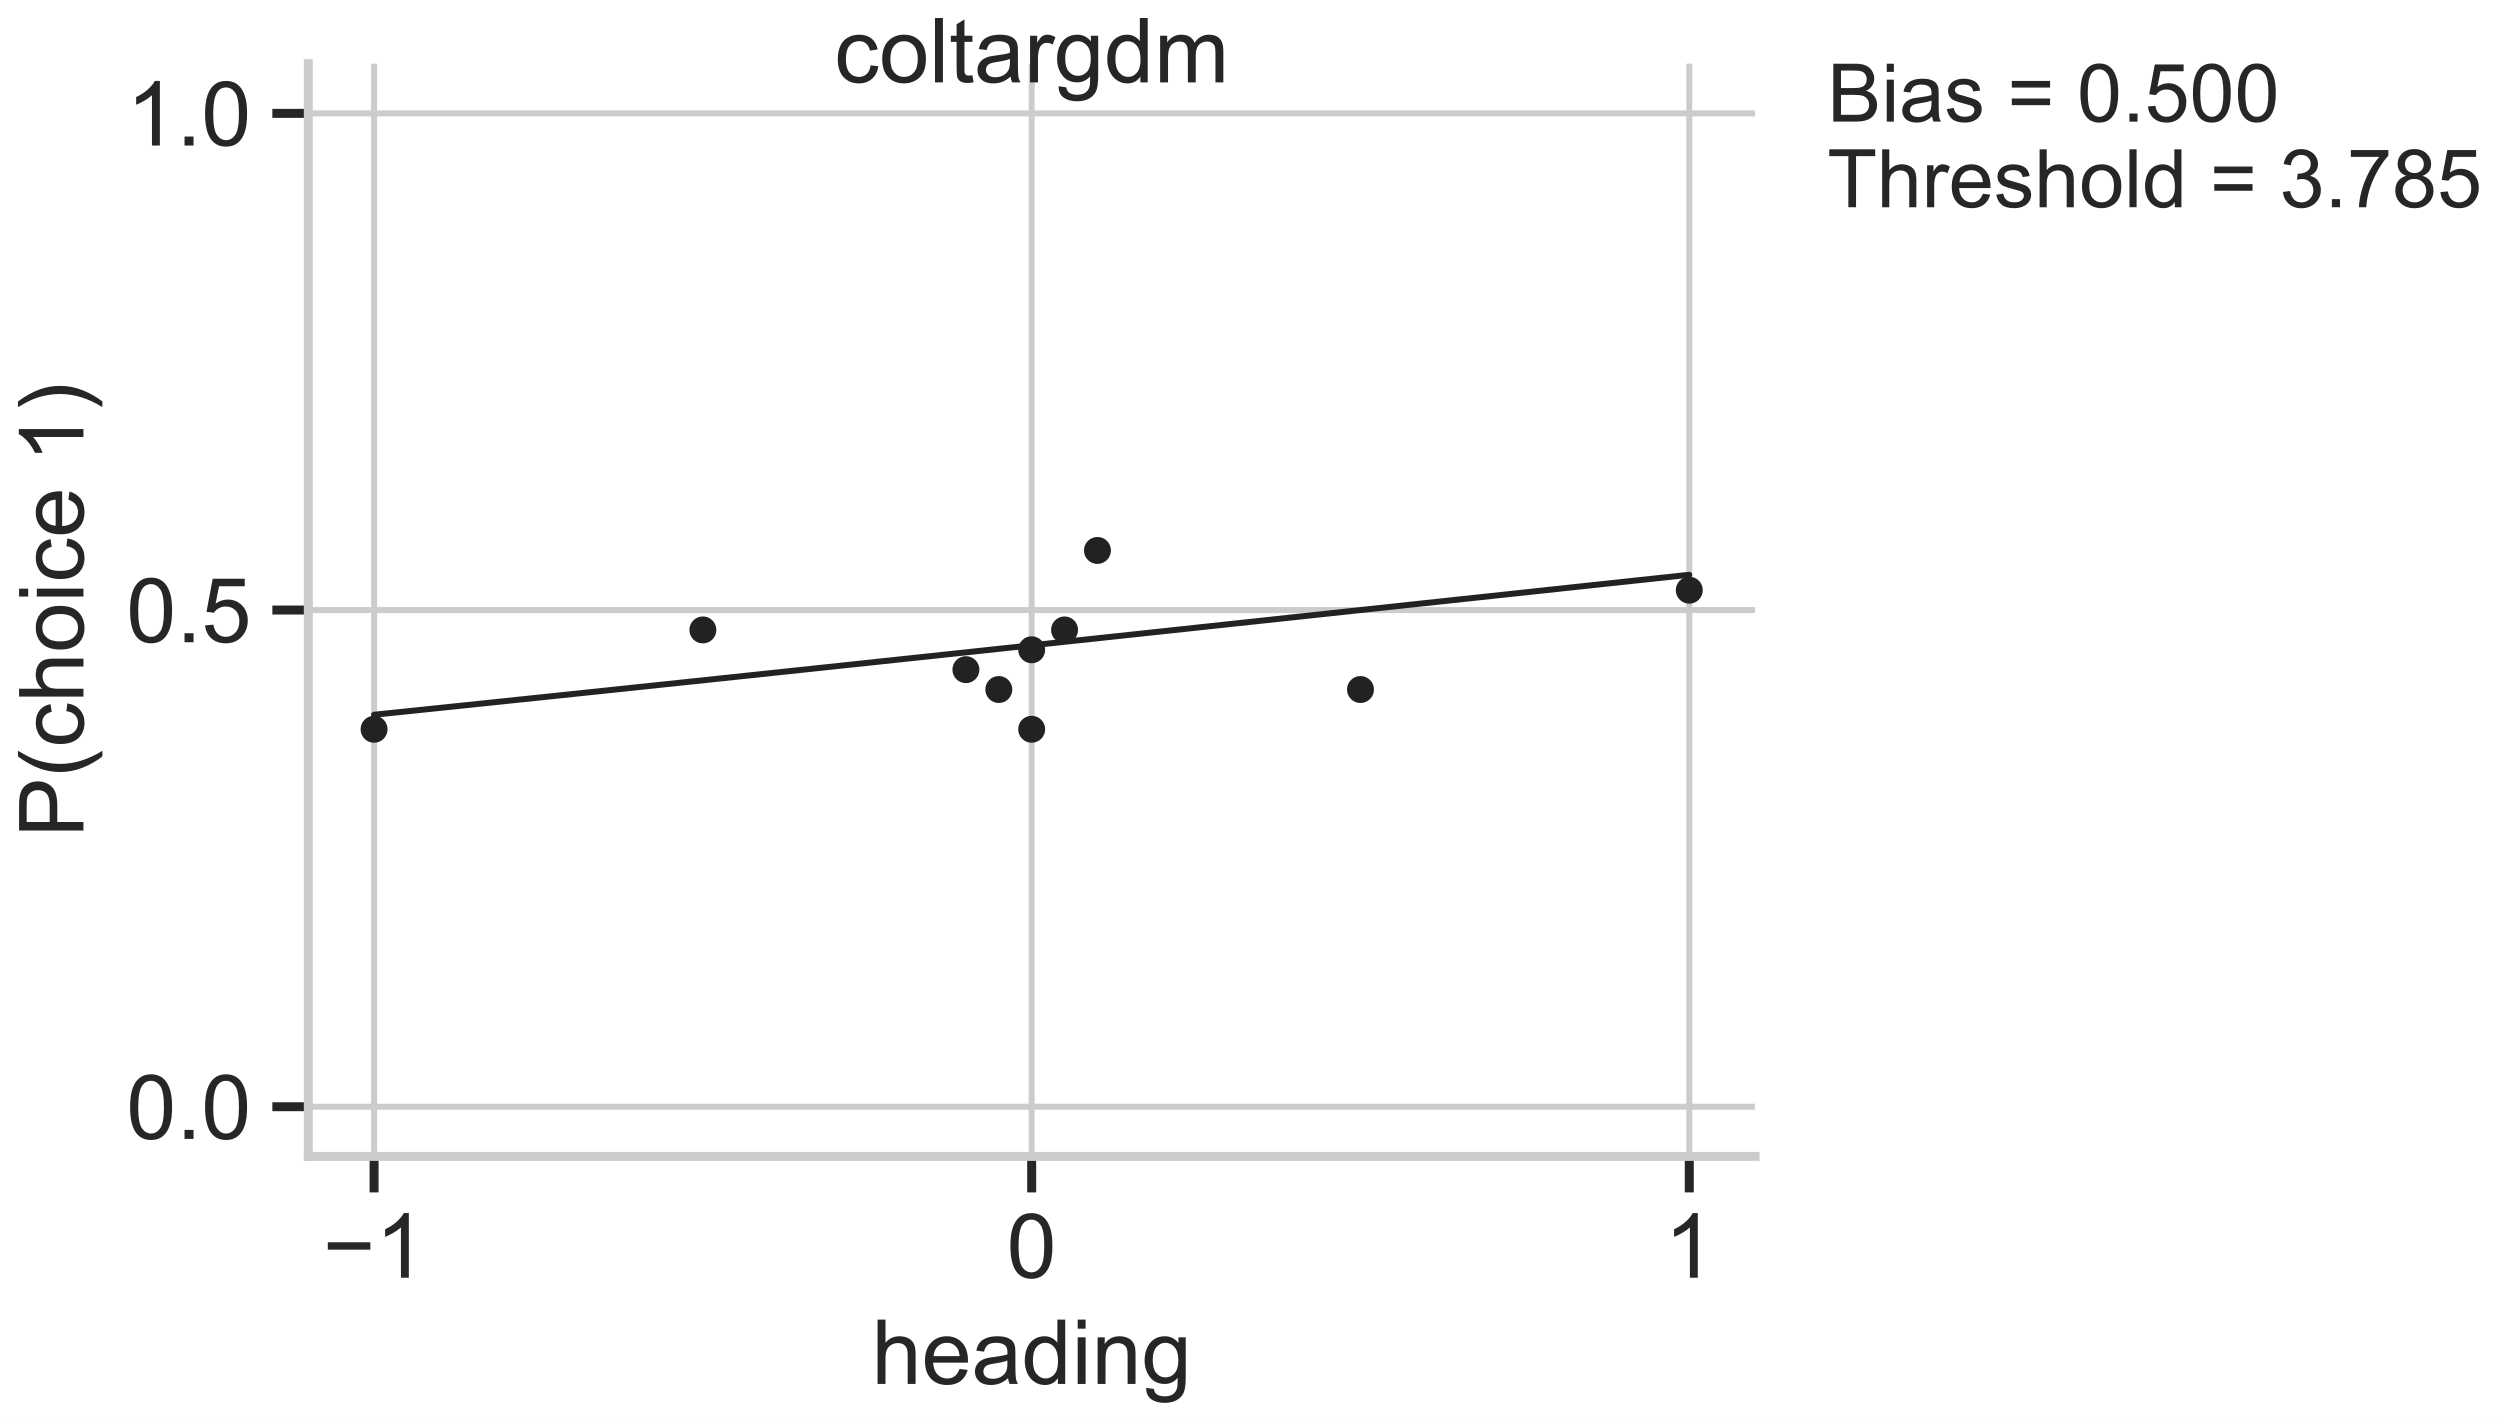
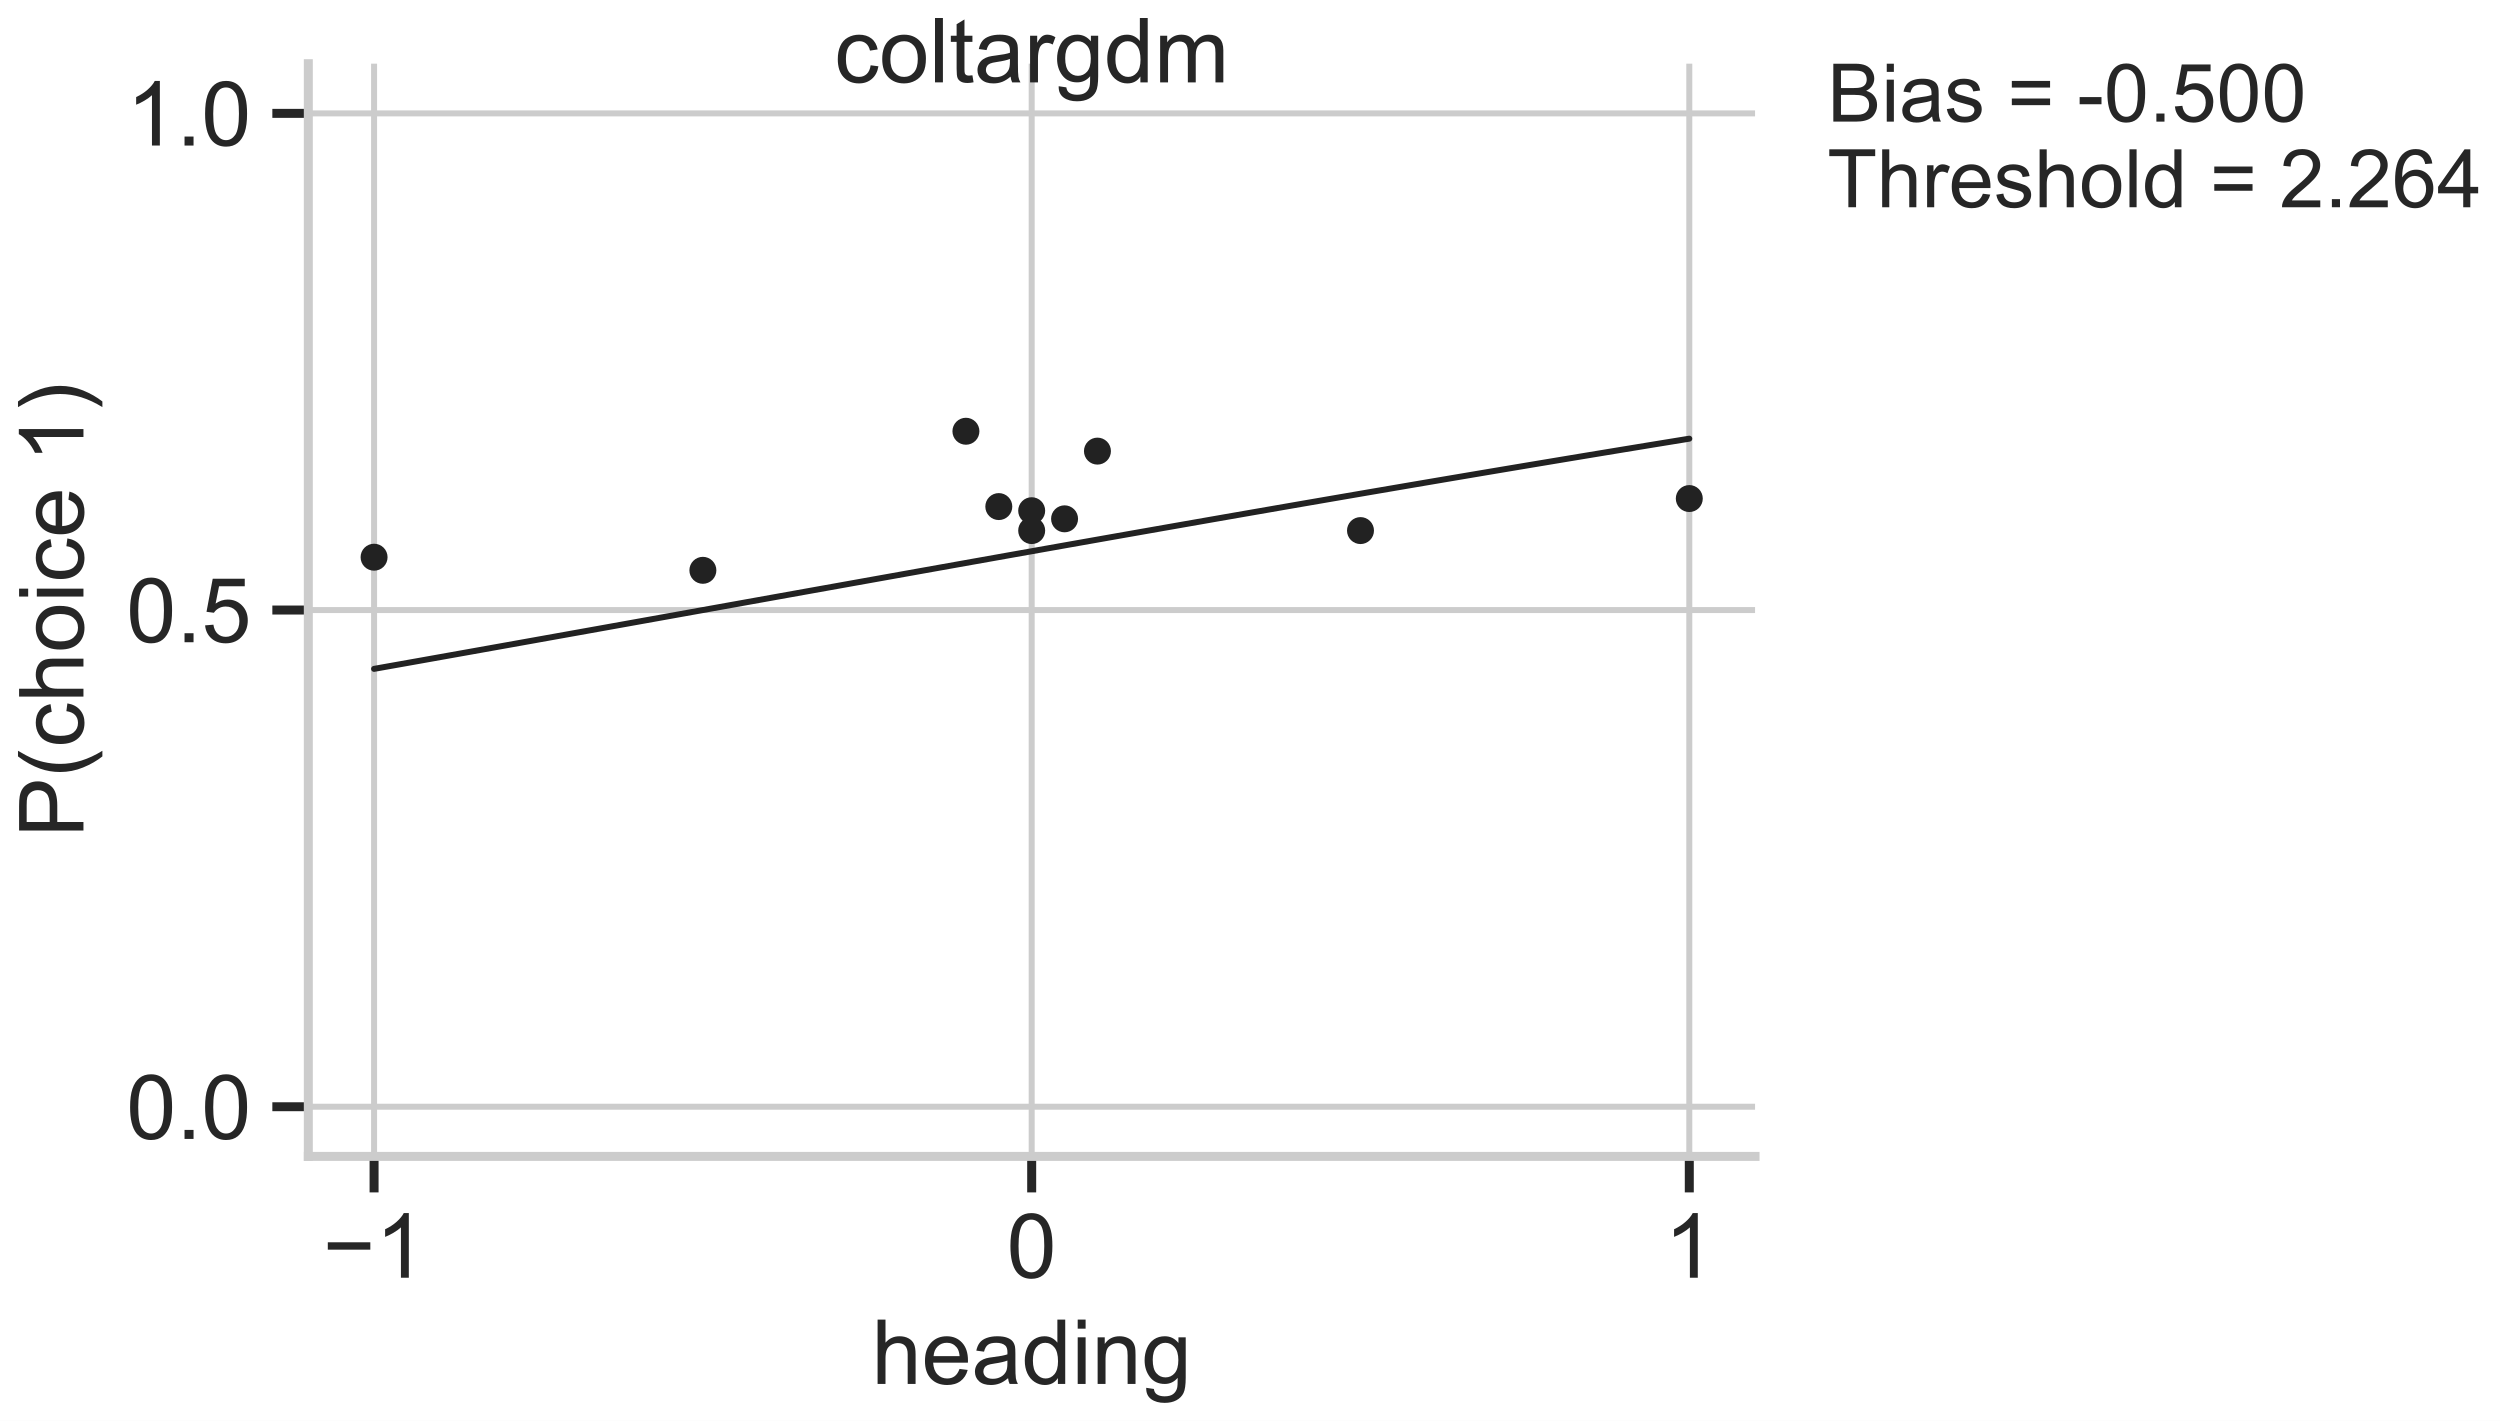
<svg xmlns="http://www.w3.org/2000/svg" xmlns:xlink="http://www.w3.org/1999/xlink" width="417pt" height="237pt" viewBox="0 0 417 237" version="1.1">
  <defs>
    <style type="text/css">*{stroke-linejoin: round; stroke-linecap: butt}</style>
  </defs>
  <g id="figure_1">
    <g id="patch_1">
      <path d="M 0 237  L 417 237  L 417 0  L 0 0  z " style="fill: #ffffff" />
    </g>
    <g id="axes_1">
      <g id="patch_2">
-         <path d="M 51.427 192.888  L 292.742 192.888  L 292.742 10.625  L 51.427 10.625  L 51.427 192.888  z " style="fill: none" />
+         <path d="M 51.427 192.888  L 292.743 192.888  L 292.743 10.625  L 51.427 10.625  L 51.427 192.888  z " style="fill: none" />
      </g>
      <g id="matplotlib.axis_1">
        <g id="xtick_1">
          <g id="line2d_1">
-             <path d="M 62.396 192.888  L 62.396 10.625  " clip-path="url(#p797ef02ce4)" style="fill: none; stroke: #cccccc; stroke-linecap: round" />
+             <path d="M 62.396 192.888  L 62.396 10.625  " clip-path="url(#pc128096160)" style="fill: none; stroke: #cccccc; stroke-linecap: round" />
          </g>
          <g id="line2d_2">
            <defs>
-               <path id="m9b166025fc" d="M 0 0  L 0 6  " style="stroke: #262626; stroke-width: 1.5" />
-             </defs>
-             <g>
-               <use xlink:href="#m9b166025fc" x="62.396" y="192.888" style="fill: #262626; stroke: #262626; stroke-width: 1.5" />
+               <path id="me55b7a6531" d="M 0 0  L 0 6  " style="stroke: #262626; stroke-width: 1.5" />
+             </defs>
+             <g>
+               <use xlink:href="#me55b7a6531" x="62.396" y="192.888" style="fill: #262626; stroke: #262626; stroke-width: 1.5" />
            </g>
          </g>
          <g id="text_1">
-             <g style="fill: #262626" transform="translate(53.84451 213.1248) scale(0.15 -0.15)">
+             <g style="fill: #262626" transform="translate(53.84456 213.1248) scale(0.15 -0.15)">
              <defs>
                <path id="ArialMT-2212" d="M 3381 1997  L 356 1997  L 356 2522  L 3381 2522  L 3381 1997  z " transform="scale(0.015625)" />
                <path id="ArialMT-31" d="M 2384 0  L 1822 0  L 1822 3584  Q 1619 3391 1289 3197  Q 959 3003 697 2906  L 697 3450  Q 1169 3672 1522 3987  Q 1875 4303 2022 4600  L 2384 4600  L 2384 0  z " transform="scale(0.015625)" />
              </defs>
              <use xlink:href="#ArialMT-2212" />
              <use xlink:href="#ArialMT-31" x="58.398" />
            </g>
          </g>
        </g>
        <g id="xtick_2">
          <g id="line2d_3">
-             <path d="M 172.084 192.888  L 172.084 10.625  " clip-path="url(#p797ef02ce4)" style="fill: none; stroke: #cccccc; stroke-linecap: round" />
+             <path d="M 172.085 192.888  L 172.085 10.625  " clip-path="url(#pc128096160)" style="fill: none; stroke: #cccccc; stroke-linecap: round" />
          </g>
          <g id="line2d_4">
            <g>
-               <use xlink:href="#m9b166025fc" x="172.084" y="192.888" style="fill: #262626; stroke: #262626; stroke-width: 1.5" />
+               <use xlink:href="#me55b7a6531" x="172.085" y="192.888" style="fill: #262626; stroke: #262626; stroke-width: 1.5" />
            </g>
          </g>
          <g id="text_2">
-             <g style="fill: #262626" transform="translate(167.9137 213.1248) scale(0.15 -0.15)">
+             <g style="fill: #262626" transform="translate(167.9143 213.1248) scale(0.15 -0.15)">
              <defs>
                <path id="ArialMT-30" d="M 266 2259  Q 266 3072 433 3567  Q 600 4063 929 4331  Q 1259 4600 1759 4600  Q 2128 4600 2406 4451  Q 2684 4303 2865 4023  Q 3047 3744 3150 3342  Q 3253 2941 3253 2259  Q 3253 1453 3087 958  Q 2922 463 2592 192  Q 2263 -78 1759 -78  Q 1097 -78 719 397  Q 266 969 266 2259  z M 844 2259  Q 844 1131 1108 757  Q 1372 384 1759 384  Q 2147 384 2411 759  Q 2675 1134 2675 2259  Q 2675 3391 2411 3762  Q 2147 4134 1753 4134  Q 1366 4134 1134 3806  Q 844 3388 844 2259  z " transform="scale(0.015625)" />
              </defs>
              <use xlink:href="#ArialMT-30" />
            </g>
          </g>
        </g>
        <g id="xtick_3">
          <g id="line2d_5">
-             <path d="M 281.773 192.888  L 281.773 10.625  " clip-path="url(#p797ef02ce4)" style="fill: none; stroke: #cccccc; stroke-linecap: round" />
+             <path d="M 281.774 192.888  L 281.774 10.625  " clip-path="url(#pc128096160)" style="fill: none; stroke: #cccccc; stroke-linecap: round" />
          </g>
          <g id="line2d_6">
            <g>
-               <use xlink:href="#m9b166025fc" x="281.773" y="192.888" style="fill: #262626; stroke: #262626; stroke-width: 1.5" />
+               <use xlink:href="#me55b7a6531" x="281.774" y="192.888" style="fill: #262626; stroke: #262626; stroke-width: 1.5" />
            </g>
          </g>
          <g id="text_3">
-             <g style="fill: #262626" transform="translate(277.6025 213.1248) scale(0.15 -0.15)">
+             <g style="fill: #262626" transform="translate(277.6036 213.1248) scale(0.15 -0.15)">
              <use xlink:href="#ArialMT-31" />
            </g>
          </g>
        </g>
        <g id="text_4">
-           <g style="fill: #262626" transform="translate(145.3938 230.8427) scale(0.15 -0.15)">
+           <g style="fill: #262626" transform="translate(145.3944 230.8427) scale(0.15 -0.15)">
            <defs>
              <path id="ArialMT-68" d="M 422 0  L 422 4581  L 984 4581  L 984 2938  Q 1378 3394 1978 3394  Q 2347 3394 2619 3248  Q 2891 3103 3008 2847  Q 3125 2591 3125 2103  L 3125 0  L 2563 0  L 2563 2103  Q 2563 2525 2380 2717  Q 2197 2909 1863 2909  Q 1613 2909 1392 2779  Q 1172 2650 1078 2428  Q 984 2206 984 1816  L 984 0  L 422 0  z " transform="scale(0.015625)" />
              <path id="ArialMT-65" d="M 2694 1069  L 3275 997  Q 3138 488 2766 206  Q 2394 -75 1816 -75  Q 1088 -75 661 373  Q 234 822 234 1631  Q 234 2469 665 2931  Q 1097 3394 1784 3394  Q 2450 3394 2872 2941  Q 3294 2488 3294 1666  Q 3294 1616 3291 1516  L 816 1516  Q 847 969 1125 678  Q 1403 388 1819 388  Q 2128 388 2347 550  Q 2566 713 2694 1069  z M 847 1978  L 2700 1978  Q 2663 2397 2488 2606  Q 2219 2931 1791 2931  Q 1403 2931 1139 2672  Q 875 2413 847 1978  z " transform="scale(0.015625)" />
              <path id="ArialMT-61" d="M 2588 409  Q 2275 144 1986 34  Q 1697 -75 1366 -75  Q 819 -75 525 192  Q 231 459 231 875  Q 231 1119 342 1320  Q 453 1522 633 1644  Q 813 1766 1038 1828  Q 1203 1872 1538 1913  Q 2219 1994 2541 2106  Q 2544 2222 2544 2253  Q 2544 2597 2384 2738  Q 2169 2928 1744 2928  Q 1347 2928 1158 2789  Q 969 2650 878 2297  L 328 2372  Q 403 2725 575 2942  Q 747 3159 1072 3276  Q 1397 3394 1825 3394  Q 2250 3394 2515 3294  Q 2781 3194 2906 3042  Q 3031 2891 3081 2659  Q 3109 2516 3109 2141  L 3109 1391  Q 3109 606 3145 398  Q 3181 191 3288 0  L 2700 0  Q 2613 175 2588 409  z M 2541 1666  Q 2234 1541 1622 1453  Q 1275 1403 1131 1340  Q 988 1278 909 1158  Q 831 1038 831 891  Q 831 666 1001 516  Q 1172 366 1500 366  Q 1825 366 2078 508  Q 2331 650 2450 897  Q 2541 1088 2541 1459  L 2541 1666  z " transform="scale(0.015625)" />
              <path id="ArialMT-64" d="M 2575 0  L 2575 419  Q 2259 -75 1647 -75  Q 1250 -75 917 144  Q 584 363 401 755  Q 219 1147 219 1656  Q 219 2153 384 2558  Q 550 2963 881 3178  Q 1213 3394 1622 3394  Q 1922 3394 2156 3267  Q 2391 3141 2538 2938  L 2538 4581  L 3097 4581  L 3097 0  L 2575 0  z M 797 1656  Q 797 1019 1065 703  Q 1334 388 1700 388  Q 2069 388 2326 689  Q 2584 991 2584 1609  Q 2584 2291 2321 2609  Q 2059 2928 1675 2928  Q 1300 2928 1048 2622  Q 797 2316 797 1656  z " transform="scale(0.015625)" />
              <path id="ArialMT-69" d="M 425 3934  L 425 4581  L 988 4581  L 988 3934  L 425 3934  z M 425 0  L 425 3319  L 988 3319  L 988 0  L 425 0  z " transform="scale(0.015625)" />
              <path id="ArialMT-6e" d="M 422 0  L 422 3319  L 928 3319  L 928 2847  Q 1294 3394 1984 3394  Q 2284 3394 2536 3286  Q 2788 3178 2913 3003  Q 3038 2828 3088 2588  Q 3119 2431 3119 2041  L 3119 0  L 2556 0  L 2556 2019  Q 2556 2363 2490 2533  Q 2425 2703 2258 2804  Q 2091 2906 1866 2906  Q 1506 2906 1245 2678  Q 984 2450 984 1813  L 984 0  L 422 0  z " transform="scale(0.015625)" />
              <path id="ArialMT-67" d="M 319 -275  L 866 -356  Q 900 -609 1056 -725  Q 1266 -881 1628 -881  Q 2019 -881 2231 -725  Q 2444 -569 2519 -288  Q 2563 -116 2559 434  Q 2191 0 1641 0  Q 956 0 581 494  Q 206 988 206 1678  Q 206 2153 378 2554  Q 550 2956 876 3175  Q 1203 3394 1644 3394  Q 2231 3394 2613 2919  L 2613 3319  L 3131 3319  L 3131 450  Q 3131 -325 2973 -648  Q 2816 -972 2473 -1159  Q 2131 -1347 1631 -1347  Q 1038 -1347 672 -1080  Q 306 -813 319 -275  z M 784 1719  Q 784 1066 1043 766  Q 1303 466 1694 466  Q 2081 466 2343 764  Q 2606 1063 2606 1700  Q 2606 2309 2336 2618  Q 2066 2928 1684 2928  Q 1309 2928 1046 2623  Q 784 2319 784 1719  z " transform="scale(0.015625)" />
            </defs>
            <use xlink:href="#ArialMT-68" />
            <use xlink:href="#ArialMT-65" x="55.615" />
            <use xlink:href="#ArialMT-61" x="111.23" />
            <use xlink:href="#ArialMT-64" x="166.846" />
            <use xlink:href="#ArialMT-69" x="222.461" />
            <use xlink:href="#ArialMT-6e" x="244.678" />
            <use xlink:href="#ArialMT-67" x="300.293" />
          </g>
        </g>
      </g>
      <g id="matplotlib.axis_2">
        <g id="ytick_1">
          <g id="line2d_7">
-             <path d="M 51.427 184.603  L 292.742 184.603  " clip-path="url(#p797ef02ce4)" style="fill: none; stroke: #cccccc; stroke-linecap: round" />
+             <path d="M 51.427 184.603  L 292.743 184.603  " clip-path="url(#pc128096160)" style="fill: none; stroke: #cccccc; stroke-linecap: round" />
          </g>
          <g id="line2d_8">
            <defs>
-               <path id="m6f0daf4a0b" d="M 0 0  L -6 0  " style="stroke: #262626; stroke-width: 1.5" />
-             </defs>
-             <g>
-               <use xlink:href="#m6f0daf4a0b" x="51.427" y="184.603" style="fill: #262626; stroke: #262626; stroke-width: 1.5" />
+               <path id="m242e5c7ed9" d="M 0 0  L -6 0  " style="stroke: #262626; stroke-width: 1.5" />
+             </defs>
+             <g>
+               <use xlink:href="#m242e5c7ed9" x="51.427" y="184.603" style="fill: #262626; stroke: #262626; stroke-width: 1.5" />
            </g>
          </g>
          <g id="text_5">
            <g style="fill: #262626" transform="translate(21.0768 189.9717) scale(0.15 -0.15)">
              <defs>
                <path id="ArialMT-2e" d="M 581 0  L 581 641  L 1222 641  L 1222 0  L 581 0  z " transform="scale(0.015625)" />
              </defs>
              <use xlink:href="#ArialMT-30" />
              <use xlink:href="#ArialMT-2e" x="55.615" />
              <use xlink:href="#ArialMT-30" x="83.398" />
            </g>
          </g>
        </g>
        <g id="ytick_2">
          <g id="line2d_9">
-             <path d="M 51.427 101.757  L 292.742 101.757  " clip-path="url(#p797ef02ce4)" style="fill: none; stroke: #cccccc; stroke-linecap: round" />
+             <path d="M 51.427 101.757  L 292.743 101.757  " clip-path="url(#pc128096160)" style="fill: none; stroke: #cccccc; stroke-linecap: round" />
          </g>
          <g id="line2d_10">
            <g>
-               <use xlink:href="#m6f0daf4a0b" x="51.427" y="101.757" style="fill: #262626; stroke: #262626; stroke-width: 1.5" />
+               <use xlink:href="#m242e5c7ed9" x="51.427" y="101.757" style="fill: #262626; stroke: #262626; stroke-width: 1.5" />
            </g>
          </g>
          <g id="text_6">
            <g style="fill: #262626" transform="translate(21.0768 107.1251) scale(0.15 -0.15)">
              <defs>
                <path id="ArialMT-35" d="M 266 1200  L 856 1250  Q 922 819 1161 601  Q 1400 384 1738 384  Q 2144 384 2425 690  Q 2706 997 2706 1503  Q 2706 1984 2436 2262  Q 2166 2541 1728 2541  Q 1456 2541 1237 2417  Q 1019 2294 894 2097  L 366 2166  L 809 4519  L 3088 4519  L 3088 3981  L 1259 3981  L 1013 2750  Q 1425 3038 1878 3038  Q 2478 3038 2890 2622  Q 3303 2206 3303 1553  Q 3303 931 2941 478  Q 2500 -78 1738 -78  Q 1113 -78 717 272  Q 322 622 266 1200  z " transform="scale(0.015625)" />
              </defs>
              <use xlink:href="#ArialMT-30" />
              <use xlink:href="#ArialMT-2e" x="55.615" />
              <use xlink:href="#ArialMT-35" x="83.398" />
            </g>
          </g>
        </g>
        <g id="ytick_3">
          <g id="line2d_11">
-             <path d="M 51.427 18.91  L 292.742 18.91  " clip-path="url(#p797ef02ce4)" style="fill: none; stroke: #cccccc; stroke-linecap: round" />
+             <path d="M 51.427 18.91  L 292.743 18.91  " clip-path="url(#pc128096160)" style="fill: none; stroke: #cccccc; stroke-linecap: round" />
          </g>
          <g id="line2d_12">
            <g>
-               <use xlink:href="#m6f0daf4a0b" x="51.427" y="18.91" style="fill: #262626; stroke: #262626; stroke-width: 1.5" />
+               <use xlink:href="#m242e5c7ed9" x="51.427" y="18.91" style="fill: #262626; stroke: #262626; stroke-width: 1.5" />
            </g>
          </g>
          <g id="text_7">
            <g style="fill: #262626" transform="translate(21.0768 24.2785) scale(0.15 -0.15)">
              <use xlink:href="#ArialMT-31" />
              <use xlink:href="#ArialMT-2e" x="55.615" />
              <use xlink:href="#ArialMT-30" x="83.398" />
            </g>
          </g>
        </g>
        <g id="text_8">
          <g style="fill: #262626" transform="translate(13.91977 139.6868) rotate(-90) scale(0.15 -0.15)">
            <defs>
              <path id="ArialMT-50" d="M 494 0  L 494 4581  L 2222 4581  Q 2678 4581 2919 4538  Q 3256 4481 3484 4323  Q 3713 4166 3852 3881  Q 3991 3597 3991 3256  Q 3991 2672 3619 2267  Q 3247 1863 2275 1863  L 1100 1863  L 1100 0  L 494 0  z M 1100 2403  L 2284 2403  Q 2872 2403 3119 2622  Q 3366 2841 3366 3238  Q 3366 3525 3220 3729  Q 3075 3934 2838 4000  Q 2684 4041 2272 4041  L 1100 4041  L 1100 2403  z " transform="scale(0.015625)" />
              <path id="ArialMT-28" d="M 1497 -1347  Q 1031 -759 709 28  Q 388 816 388 1659  Q 388 2403 628 3084  Q 909 3875 1497 4659  L 1900 4659  Q 1522 4009 1400 3731  Q 1209 3300 1100 2831  Q 966 2247 966 1656  Q 966 153 1900 -1347  L 1497 -1347  z " transform="scale(0.015625)" />
              <path id="ArialMT-63" d="M 2588 1216  L 3141 1144  Q 3050 572 2676 248  Q 2303 -75 1759 -75  Q 1078 -75 664 370  Q 250 816 250 1647  Q 250 2184 428 2587  Q 606 2991 970 3192  Q 1334 3394 1763 3394  Q 2303 3394 2647 3120  Q 2991 2847 3088 2344  L 2541 2259  Q 2463 2594 2264 2762  Q 2066 2931 1784 2931  Q 1359 2931 1093 2626  Q 828 2322 828 1663  Q 828 994 1084 691  Q 1341 388 1753 388  Q 2084 388 2306 591  Q 2528 794 2588 1216  z " transform="scale(0.015625)" />
              <path id="ArialMT-6f" d="M 213 1659  Q 213 2581 725 3025  Q 1153 3394 1769 3394  Q 2453 3394 2887 2945  Q 3322 2497 3322 1706  Q 3322 1066 3130 698  Q 2938 331 2570 128  Q 2203 -75 1769 -75  Q 1072 -75 642 372  Q 213 819 213 1659  z M 791 1659  Q 791 1022 1069 705  Q 1347 388 1769 388  Q 2188 388 2466 706  Q 2744 1025 2744 1678  Q 2744 2294 2464 2611  Q 2184 2928 1769 2928  Q 1347 2928 1069 2612  Q 791 2297 791 1659  z " transform="scale(0.015625)" />
              <path id="ArialMT-20" transform="scale(0.015625)" />
              <path id="ArialMT-29" d="M 791 -1347  L 388 -1347  Q 1322 153 1322 1656  Q 1322 2244 1188 2822  Q 1081 3291 891 3722  Q 769 4003 388 4659  L 791 4659  Q 1378 3875 1659 3084  Q 1900 2403 1900 1659  Q 1900 816 1576 28  Q 1253 -759 791 -1347  z " transform="scale(0.015625)" />
            </defs>
            <use xlink:href="#ArialMT-50" />
            <use xlink:href="#ArialMT-28" x="66.699" />
            <use xlink:href="#ArialMT-63" x="100" />
            <use xlink:href="#ArialMT-68" x="150" />
            <use xlink:href="#ArialMT-6f" x="205.615" />
            <use xlink:href="#ArialMT-69" x="261.23" />
            <use xlink:href="#ArialMT-63" x="283.447" />
            <use xlink:href="#ArialMT-65" x="333.447" />
            <use xlink:href="#ArialMT-20" x="389.062" />
            <use xlink:href="#ArialMT-31" x="416.846" />
            <use xlink:href="#ArialMT-29" x="472.461" />
          </g>
        </g>
      </g>
      <g id="line2d_13">
        <defs>
-           <path id="medc79581b8" d="M 0 1.75  C 0.464 1.75 0.909 1.566 1.237 1.237  C 1.566 0.909 1.75 0.464 1.75 0  C 1.75 -0.464 1.566 -0.909 1.237 -1.237  C 0.909 -1.566 0.464 -1.75 0 -1.75  C -0.464 -1.75 -0.909 -1.566 -1.237 -1.237  C -1.566 -0.909 -1.75 -0.464 -1.75 0  C -1.75 0.464 -1.566 0.909 -1.237 1.237  C -0.909 1.566 -0.464 1.75 0 1.75  z " style="stroke: #222222" />
+           <path id="m802df2c6c7" d="M 0 1.75  C 0.464 1.75 0.909 1.566 1.237 1.237  C 1.566 0.909 1.75 0.464 1.75 0  C 1.75 -0.464 1.566 -0.909 1.237 -1.237  C 0.909 -1.566 0.464 -1.75 0 -1.75  C -0.464 -1.75 -0.909 -1.566 -1.237 -1.237  C -1.566 -0.909 -1.75 -0.464 -1.75 0  C -1.75 0.464 -1.566 0.909 -1.237 1.237  C -0.909 1.566 -0.464 1.75 0 1.75  z " style="stroke: #222222" />
        </defs>
-         <g clip-path="url(#p797ef02ce4)">
-           <use xlink:href="#medc79581b8" x="62.396" y="121.64" style="fill: #222222; stroke: #222222" />
-           <use xlink:href="#medc79581b8" x="281.773" y="98.443" style="fill: #222222; stroke: #222222" />
-           <use xlink:href="#medc79581b8" x="117.24" y="105.071" style="fill: #222222; stroke: #222222" />
-           <use xlink:href="#medc79581b8" x="226.929" y="115.012" style="fill: #222222; stroke: #222222" />
-           <use xlink:href="#medc79581b8" x="161.116" y="111.698" style="fill: #222222; stroke: #222222" />
-           <use xlink:href="#medc79581b8" x="183.053" y="91.815" style="fill: #222222; stroke: #222222" />
-           <use xlink:href="#medc79581b8" x="166.6" y="115.012" style="fill: #222222; stroke: #222222" />
-           <use xlink:href="#medc79581b8" x="177.569" y="105.071" style="fill: #222222; stroke: #222222" />
-           <use xlink:href="#medc79581b8" x="172.084" y="121.64" style="fill: #222222; stroke: #222222" />
-           <use xlink:href="#medc79581b8" x="172.084" y="108.384" style="fill: #222222; stroke: #222222" />
+         <g clip-path="url(#pc128096160)">
+           <use xlink:href="#m802df2c6c7" x="62.396" y="92.943" style="fill: #222222; stroke: #222222" />
+           <use xlink:href="#m802df2c6c7" x="281.774" y="83.159" style="fill: #222222; stroke: #222222" />
+           <use xlink:href="#m802df2c6c7" x="117.24" y="95.129" style="fill: #222222; stroke: #222222" />
+           <use xlink:href="#m802df2c6c7" x="226.93" y="88.501" style="fill: #222222; stroke: #222222" />
+           <use xlink:href="#m802df2c6c7" x="161.116" y="71.932" style="fill: #222222; stroke: #222222" />
+           <use xlink:href="#m802df2c6c7" x="183.054" y="75.246" style="fill: #222222; stroke: #222222" />
+           <use xlink:href="#m802df2c6c7" x="166.601" y="84.497" style="fill: #222222; stroke: #222222" />
+           <use xlink:href="#m802df2c6c7" x="177.57" y="86.54" style="fill: #222222; stroke: #222222" />
+           <use xlink:href="#m802df2c6c7" x="172.085" y="88.501" style="fill: #222222; stroke: #222222" />
+           <use xlink:href="#m802df2c6c7" x="172.085" y="85.187" style="fill: #222222; stroke: #222222" />
        </g>
      </g>
      <g id="line2d_14">
-         <path d="M 62.396 119.219  L 64.612 118.989  L 66.828 118.759  L 69.043 118.529  L 71.259 118.299  L 73.475 118.068  L 75.691 117.837  L 77.907 117.606  L 80.123 117.375  L 82.339 117.144  L 84.555 116.912  L 86.771 116.68  L 88.987 116.448  L 91.203 116.216  L 93.419 115.984  L 95.635 115.751  L 97.851 115.518  L 100.067 115.286  L 102.283 115.052  L 104.498 114.819  L 106.714 114.586  L 108.93 114.352  L 111.146 114.119  L 113.362 113.885  L 115.578 113.651  L 117.794 113.416  L 120.01 113.182  L 122.226 112.948  L 124.442 112.713  L 126.658 112.478  L 128.874 112.243  L 131.09 112.008  L 133.306 111.773  L 135.522 111.538  L 137.737 111.302  L 139.953 111.067  L 142.169 110.831  L 144.385 110.595  L 146.601 110.359  L 148.817 110.123  L 151.033 109.887  L 153.249 109.651  L 155.465 109.415  L 157.681 109.178  L 159.897 108.942  L 162.113 108.705  L 164.329 108.468  L 166.545 108.231  L 168.761 107.995  L 170.976 107.758  L 173.192 107.521  L 175.408 107.283  L 177.624 107.046  L 179.84 106.809  L 182.056 106.572  L 184.272 106.334  L 186.488 106.097  L 188.704 105.859  L 190.92 105.622  L 193.136 105.384  L 195.352 105.147  L 197.568 104.909  L 199.784 104.671  L 202 104.433  L 204.216 104.196  L 206.431 103.958  L 208.647 103.72  L 210.863 103.482  L 213.079 103.244  L 215.295 103.006  L 217.511 102.768  L 219.727 102.53  L 221.943 102.292  L 224.159 102.054  L 226.375 101.816  L 228.591 101.578  L 230.807 101.34  L 233.023 101.102  L 235.239 100.864  L 237.455 100.626  L 239.67 100.388  L 241.886 100.151  L 244.102 99.913  L 246.318 99.675  L 248.534 99.437  L 250.75 99.199  L 252.966 98.961  L 255.182 98.724  L 257.398 98.486  L 259.614 98.248  L 261.83 98.01  L 264.046 97.773  L 266.262 97.535  L 268.478 97.298  L 270.694 97.061  L 272.909 96.823  L 275.125 96.586  L 277.341 96.349  L 279.557 96.111  L 281.773 95.874  " clip-path="url(#p797ef02ce4)" style="fill: none; stroke: #222222; stroke-linecap: round" />
+         <path d="M 62.396 111.567  L 64.612 111.173  L 66.828 110.779  L 69.044 110.385  L 71.26 109.99  L 73.475 109.595  L 75.691 109.2  L 77.907 108.805  L 80.123 108.409  L 82.339 108.013  L 84.555 107.617  L 86.771 107.221  L 88.987 106.824  L 91.203 106.427  L 93.419 106.03  L 95.635 105.633  L 97.851 105.236  L 100.067 104.839  L 102.283 104.441  L 104.499 104.044  L 106.715 103.646  L 108.931 103.249  L 111.147 102.851  L 113.362 102.453  L 115.578 102.055  L 117.794 101.657  L 120.01 101.259  L 122.226 100.862  L 124.442 100.464  L 126.658 100.066  L 128.874 99.668  L 131.09 99.271  L 133.306 98.873  L 135.522 98.476  L 137.738 98.079  L 139.954 97.682  L 142.17 97.285  L 144.386 96.888  L 146.602 96.491  L 148.818 96.095  L 151.034 95.698  L 153.25 95.302  L 155.465 94.906  L 157.681 94.511  L 159.897 94.116  L 162.113 93.721  L 164.329 93.326  L 166.545 92.931  L 168.761 92.537  L 170.977 92.143  L 173.193 91.75  L 175.409 91.357  L 177.625 90.964  L 179.841 90.572  L 182.057 90.18  L 184.273 89.788  L 186.489 89.397  L 188.705 89.007  L 190.921 88.617  L 193.137 88.227  L 195.352 87.838  L 197.568 87.449  L 199.784 87.061  L 202 86.673  L 204.216 86.286  L 206.432 85.899  L 208.648 85.513  L 210.864 85.128  L 213.08 84.743  L 215.296 84.359  L 217.512 83.975  L 219.728 83.592  L 221.944 83.21  L 224.16 82.828  L 226.376 82.447  L 228.592 82.066  L 230.808 81.687  L 233.024 81.308  L 235.239 80.929  L 237.455 80.552  L 239.671 80.175  L 241.887 79.799  L 244.103 79.424  L 246.319 79.049  L 248.535 78.675  L 250.751 78.302  L 252.967 77.93  L 255.183 77.559  L 257.399 77.189  L 259.615 76.819  L 261.831 76.45  L 264.047 76.082  L 266.263 75.715  L 268.479 75.349  L 270.695 74.984  L 272.911 74.62  L 275.127 74.256  L 277.342 73.894  L 279.558 73.533  L 281.774 73.172  " clip-path="url(#pc128096160)" style="fill: none; stroke: #222222; stroke-linecap: round" />
      </g>
      <g id="patch_3">
        <path d="M 51.427 192.888  L 51.427 10.625  " style="fill: none; stroke: #cccccc; stroke-width: 1.5; stroke-linejoin: miter; stroke-linecap: square" />
      </g>
      <g id="patch_4">
-         <path d="M 51.427 192.888  L 292.742 192.888  " style="fill: none; stroke: #cccccc; stroke-width: 1.5; stroke-linejoin: miter; stroke-linecap: square" />
+         <path d="M 51.427 192.888  L 292.743 192.888  " style="fill: none; stroke: #cccccc; stroke-width: 1.5; stroke-linejoin: miter; stroke-linecap: square" />
      </g>
      <g id="text_9">
        <g id="patch_5">
-           <path d="M 300.758 41.3  L 418.05 41.3  L 418.05 6.575  L 300.758 6.575  z " style="fill: #ffffff; opacity: 0.7" />
-         </g>
-         <g style="fill: #262626" transform="translate(304.8079 20.28852) scale(0.135 -0.135)">
+           <path d="M 300.759 41.3  L 418.051 41.3  L 418.051 6.575  L 300.759 6.575  z " style="fill: #ffffff; opacity: 0.7" />
+         </g>
+         <g style="fill: #262626" transform="translate(304.8091 20.28852) scale(0.135 -0.135)">
          <defs>
            <path id="ArialMT-42" d="M 469 0  L 469 4581  L 2188 4581  Q 2713 4581 3030 4442  Q 3347 4303 3526 4014  Q 3706 3725 3706 3409  Q 3706 3116 3547 2856  Q 3388 2597 3066 2438  Q 3481 2316 3704 2022  Q 3928 1728 3928 1328  Q 3928 1006 3792 729  Q 3656 453 3456 303  Q 3256 153 2954 76  Q 2653 0 2216 0  L 469 0  z M 1075 2656  L 2066 2656  Q 2469 2656 2644 2709  Q 2875 2778 2992 2937  Q 3109 3097 3109 3338  Q 3109 3566 3000 3739  Q 2891 3913 2687 3977  Q 2484 4041 1991 4041  L 1075 4041  L 1075 2656  z M 1075 541  L 2216 541  Q 2509 541 2628 563  Q 2838 600 2978 687  Q 3119 775 3209 942  Q 3300 1109 3300 1328  Q 3300 1584 3169 1773  Q 3038 1963 2805 2039  Q 2572 2116 2134 2116  L 1075 2116  L 1075 541  z " transform="scale(0.015625)" />
            <path id="ArialMT-73" d="M 197 991  L 753 1078  Q 800 744 1014 566  Q 1228 388 1613 388  Q 2000 388 2187 545  Q 2375 703 2375 916  Q 2375 1106 2209 1216  Q 2094 1291 1634 1406  Q 1016 1563 777 1677  Q 538 1791 414 1992  Q 291 2194 291 2438  Q 291 2659 392 2848  Q 494 3038 669 3163  Q 800 3259 1026 3326  Q 1253 3394 1513 3394  Q 1903 3394 2198 3281  Q 2494 3169 2634 2976  Q 2775 2784 2828 2463  L 2278 2388  Q 2241 2644 2061 2787  Q 1881 2931 1553 2931  Q 1166 2931 1000 2803  Q 834 2675 834 2503  Q 834 2394 903 2306  Q 972 2216 1119 2156  Q 1203 2125 1616 2013  Q 2213 1853 2448 1751  Q 2684 1650 2818 1456  Q 2953 1263 2953 975  Q 2953 694 2789 445  Q 2625 197 2315 61  Q 2006 -75 1616 -75  Q 969 -75 630 194  Q 291 463 197 991  z " transform="scale(0.015625)" />
            <path id="ArialMT-3d" d="M 3381 2694  L 356 2694  L 356 3219  L 3381 3219  L 3381 2694  z M 3381 1303  L 356 1303  L 356 1828  L 3381 1828  L 3381 1303  z " transform="scale(0.015625)" />
+             <path id="ArialMT-2d" d="M 203 1375  L 203 1941  L 1931 1941  L 1931 1375  L 203 1375  z " transform="scale(0.015625)" />
          </defs>
          <use xlink:href="#ArialMT-42" />
          <use xlink:href="#ArialMT-69" x="66.699" />
          <use xlink:href="#ArialMT-61" x="88.916" />
          <use xlink:href="#ArialMT-73" x="144.531" />
          <use xlink:href="#ArialMT-20" x="194.531" />
          <use xlink:href="#ArialMT-3d" x="222.314" />
          <use xlink:href="#ArialMT-20" x="280.713" />
-           <use xlink:href="#ArialMT-30" x="308.496" />
-           <use xlink:href="#ArialMT-2e" x="364.111" />
-           <use xlink:href="#ArialMT-35" x="391.895" />
-           <use xlink:href="#ArialMT-30" x="447.51" />
-           <use xlink:href="#ArialMT-30" x="503.125" />
-         </g>
-         <g style="fill: #262626" transform="translate(304.8079 34.5673) scale(0.135 -0.135)">
+           <use xlink:href="#ArialMT-2d" x="308.496" />
+           <use xlink:href="#ArialMT-30" x="341.797" />
+           <use xlink:href="#ArialMT-2e" x="397.412" />
+           <use xlink:href="#ArialMT-35" x="425.195" />
+           <use xlink:href="#ArialMT-30" x="480.811" />
+           <use xlink:href="#ArialMT-30" x="536.426" />
+         </g>
+         <g style="fill: #262626" transform="translate(304.8091 34.5673) scale(0.135 -0.135)">
          <defs>
            <path id="ArialMT-54" d="M 1659 0  L 1659 4041  L 150 4041  L 150 4581  L 3781 4581  L 3781 4041  L 2266 4041  L 2266 0  L 1659 0  z " transform="scale(0.015625)" />
            <path id="ArialMT-72" d="M 416 0  L 416 3319  L 922 3319  L 922 2816  Q 1116 3169 1280 3281  Q 1444 3394 1641 3394  Q 1925 3394 2219 3213  L 2025 2691  Q 1819 2813 1613 2813  Q 1428 2813 1281 2702  Q 1134 2591 1072 2394  Q 978 2094 978 1738  L 978 0  L 416 0  z " transform="scale(0.015625)" />
            <path id="ArialMT-6c" d="M 409 0  L 409 4581  L 972 4581  L 972 0  L 409 0  z " transform="scale(0.015625)" />
-             <path id="ArialMT-33" d="M 269 1209  L 831 1284  Q 928 806 1161 595  Q 1394 384 1728 384  Q 2125 384 2398 659  Q 2672 934 2672 1341  Q 2672 1728 2419 1979  Q 2166 2231 1775 2231  Q 1616 2231 1378 2169  L 1441 2663  Q 1497 2656 1531 2656  Q 1891 2656 2178 2843  Q 2466 3031 2466 3422  Q 2466 3731 2256 3934  Q 2047 4138 1716 4138  Q 1388 4138 1169 3931  Q 950 3725 888 3313  L 325 3413  Q 428 3978 793 4289  Q 1159 4600 1703 4600  Q 2078 4600 2393 4439  Q 2709 4278 2876 4000  Q 3044 3722 3044 3409  Q 3044 3113 2884 2869  Q 2725 2625 2413 2481  Q 2819 2388 3044 2092  Q 3269 1797 3269 1353  Q 3269 753 2831 336  Q 2394 -81 1725 -81  Q 1122 -81 723 278  Q 325 638 269 1209  z " transform="scale(0.015625)" />
-             <path id="ArialMT-37" d="M 303 3981  L 303 4522  L 3269 4522  L 3269 4084  Q 2831 3619 2401 2847  Q 1972 2075 1738 1259  Q 1569 684 1522 0  L 944 0  Q 953 541 1156 1306  Q 1359 2072 1739 2783  Q 2119 3494 2547 3981  L 303 3981  z " transform="scale(0.015625)" />
-             <path id="ArialMT-38" d="M 1131 2484  Q 781 2613 612 2850  Q 444 3088 444 3419  Q 444 3919 803 4259  Q 1163 4600 1759 4600  Q 2359 4600 2725 4251  Q 3091 3903 3091 3403  Q 3091 3084 2923 2848  Q 2756 2613 2416 2484  Q 2838 2347 3058 2040  Q 3278 1734 3278 1309  Q 3278 722 2862 322  Q 2447 -78 1769 -78  Q 1091 -78 675 323  Q 259 725 259 1325  Q 259 1772 486 2073  Q 713 2375 1131 2484  z M 1019 3438  Q 1019 3113 1228 2906  Q 1438 2700 1772 2700  Q 2097 2700 2305 2904  Q 2513 3109 2513 3406  Q 2513 3716 2298 3927  Q 2084 4138 1766 4138  Q 1444 4138 1231 3931  Q 1019 3725 1019 3438  z M 838 1322  Q 838 1081 952 856  Q 1066 631 1291 507  Q 1516 384 1775 384  Q 2178 384 2440 643  Q 2703 903 2703 1303  Q 2703 1709 2433 1975  Q 2163 2241 1756 2241  Q 1359 2241 1098 1978  Q 838 1716 838 1322  z " transform="scale(0.015625)" />
+             <path id="ArialMT-32" d="M 3222 541  L 3222 0  L 194 0  Q 188 203 259 391  Q 375 700 629 1000  Q 884 1300 1366 1694  Q 2113 2306 2375 2664  Q 2638 3022 2638 3341  Q 2638 3675 2398 3904  Q 2159 4134 1775 4134  Q 1369 4134 1125 3890  Q 881 3647 878 3216  L 300 3275  Q 359 3922 746 4261  Q 1134 4600 1788 4600  Q 2447 4600 2831 4234  Q 3216 3869 3216 3328  Q 3216 3053 3103 2787  Q 2991 2522 2730 2228  Q 2469 1934 1863 1422  Q 1356 997 1212 845  Q 1069 694 975 541  L 3222 541  z " transform="scale(0.015625)" />
+             <path id="ArialMT-36" d="M 3184 3459  L 2625 3416  Q 2550 3747 2413 3897  Q 2184 4138 1850 4138  Q 1581 4138 1378 3988  Q 1113 3794 959 3422  Q 806 3050 800 2363  Q 1003 2672 1297 2822  Q 1591 2972 1913 2972  Q 2475 2972 2870 2558  Q 3266 2144 3266 1488  Q 3266 1056 3080 686  Q 2894 316 2569 119  Q 2244 -78 1831 -78  Q 1128 -78 684 439  Q 241 956 241 2144  Q 241 3472 731 4075  Q 1159 4600 1884 4600  Q 2425 4600 2770 4297  Q 3116 3994 3184 3459  z M 888 1484  Q 888 1194 1011 928  Q 1134 663 1356 523  Q 1578 384 1822 384  Q 2178 384 2434 671  Q 2691 959 2691 1453  Q 2691 1928 2437 2201  Q 2184 2475 1800 2475  Q 1419 2475 1153 2201  Q 888 1928 888 1484  z " transform="scale(0.015625)" />
+             <path id="ArialMT-34" d="M 2069 0  L 2069 1097  L 81 1097  L 81 1613  L 2172 4581  L 2631 4581  L 2631 1613  L 3250 1613  L 3250 1097  L 2631 1097  L 2631 0  L 2069 0  z M 2069 1613  L 2069 3678  L 634 1613  L 2069 1613  z " transform="scale(0.015625)" />
          </defs>
          <use xlink:href="#ArialMT-54" />
          <use xlink:href="#ArialMT-68" x="61.084" />
          <use xlink:href="#ArialMT-72" x="116.699" />
          <use xlink:href="#ArialMT-65" x="150" />
          <use xlink:href="#ArialMT-73" x="205.615" />
          <use xlink:href="#ArialMT-68" x="255.615" />
          <use xlink:href="#ArialMT-6f" x="311.23" />
          <use xlink:href="#ArialMT-6c" x="366.846" />
          <use xlink:href="#ArialMT-64" x="389.062" />
          <use xlink:href="#ArialMT-20" x="444.678" />
          <use xlink:href="#ArialMT-3d" x="472.461" />
          <use xlink:href="#ArialMT-20" x="530.859" />
-           <use xlink:href="#ArialMT-33" x="558.643" />
+           <use xlink:href="#ArialMT-32" x="558.643" />
          <use xlink:href="#ArialMT-2e" x="614.258" />
-           <use xlink:href="#ArialMT-37" x="642.041" />
-           <use xlink:href="#ArialMT-38" x="697.656" />
-           <use xlink:href="#ArialMT-35" x="753.271" />
+           <use xlink:href="#ArialMT-32" x="642.041" />
+           <use xlink:href="#ArialMT-36" x="697.656" />
+           <use xlink:href="#ArialMT-34" x="753.271" />
        </g>
      </g>
      <g id="text_10">
-         <g style="fill: #262626" transform="translate(139.1571 13.7386) scale(0.15 -0.15)">
+         <g style="fill: #262626" transform="translate(139.1577 13.7386) scale(0.15 -0.15)">
          <defs>
            <path id="ArialMT-74" d="M 1650 503  L 1731 6  Q 1494 -44 1306 -44  Q 1000 -44 831 53  Q 663 150 594 308  Q 525 466 525 972  L 525 2881  L 113 2881  L 113 3319  L 525 3319  L 525 4141  L 1084 4478  L 1084 3319  L 1650 3319  L 1650 2881  L 1084 2881  L 1084 941  Q 1084 700 1114 631  Q 1144 563 1211 522  Q 1278 481 1403 481  Q 1497 481 1650 503  z " transform="scale(0.015625)" />
            <path id="ArialMT-6d" d="M 422 0  L 422 3319  L 925 3319  L 925 2853  Q 1081 3097 1340 3245  Q 1600 3394 1931 3394  Q 2300 3394 2536 3241  Q 2772 3088 2869 2813  Q 3263 3394 3894 3394  Q 4388 3394 4653 3120  Q 4919 2847 4919 2278  L 4919 0  L 4359 0  L 4359 2091  Q 4359 2428 4304 2576  Q 4250 2725 4106 2815  Q 3963 2906 3769 2906  Q 3419 2906 3187 2673  Q 2956 2441 2956 1928  L 2956 0  L 2394 0  L 2394 2156  Q 2394 2531 2256 2718  Q 2119 2906 1806 2906  Q 1569 2906 1367 2781  Q 1166 2656 1075 2415  Q 984 2175 984 1722  L 984 0  L 422 0  z " transform="scale(0.015625)" />
          </defs>
          <use xlink:href="#ArialMT-63" />
          <use xlink:href="#ArialMT-6f" x="50" />
          <use xlink:href="#ArialMT-6c" x="105.615" />
          <use xlink:href="#ArialMT-74" x="127.832" />
          <use xlink:href="#ArialMT-61" x="155.615" />
          <use xlink:href="#ArialMT-72" x="211.23" />
          <use xlink:href="#ArialMT-67" x="244.531" />
          <use xlink:href="#ArialMT-64" x="300.146" />
          <use xlink:href="#ArialMT-6d" x="355.762" />
        </g>
      </g>
    </g>
  </g>
  <defs>
-     <clipPath id="p797ef02ce4">
-       <rect x="51.427" y="10.625" width="241.315" height="182.263" />
+     <clipPath id="pc128096160">
+       <rect x="51.427" y="10.625" width="241.316" height="182.263" />
    </clipPath>
  </defs>
</svg>
